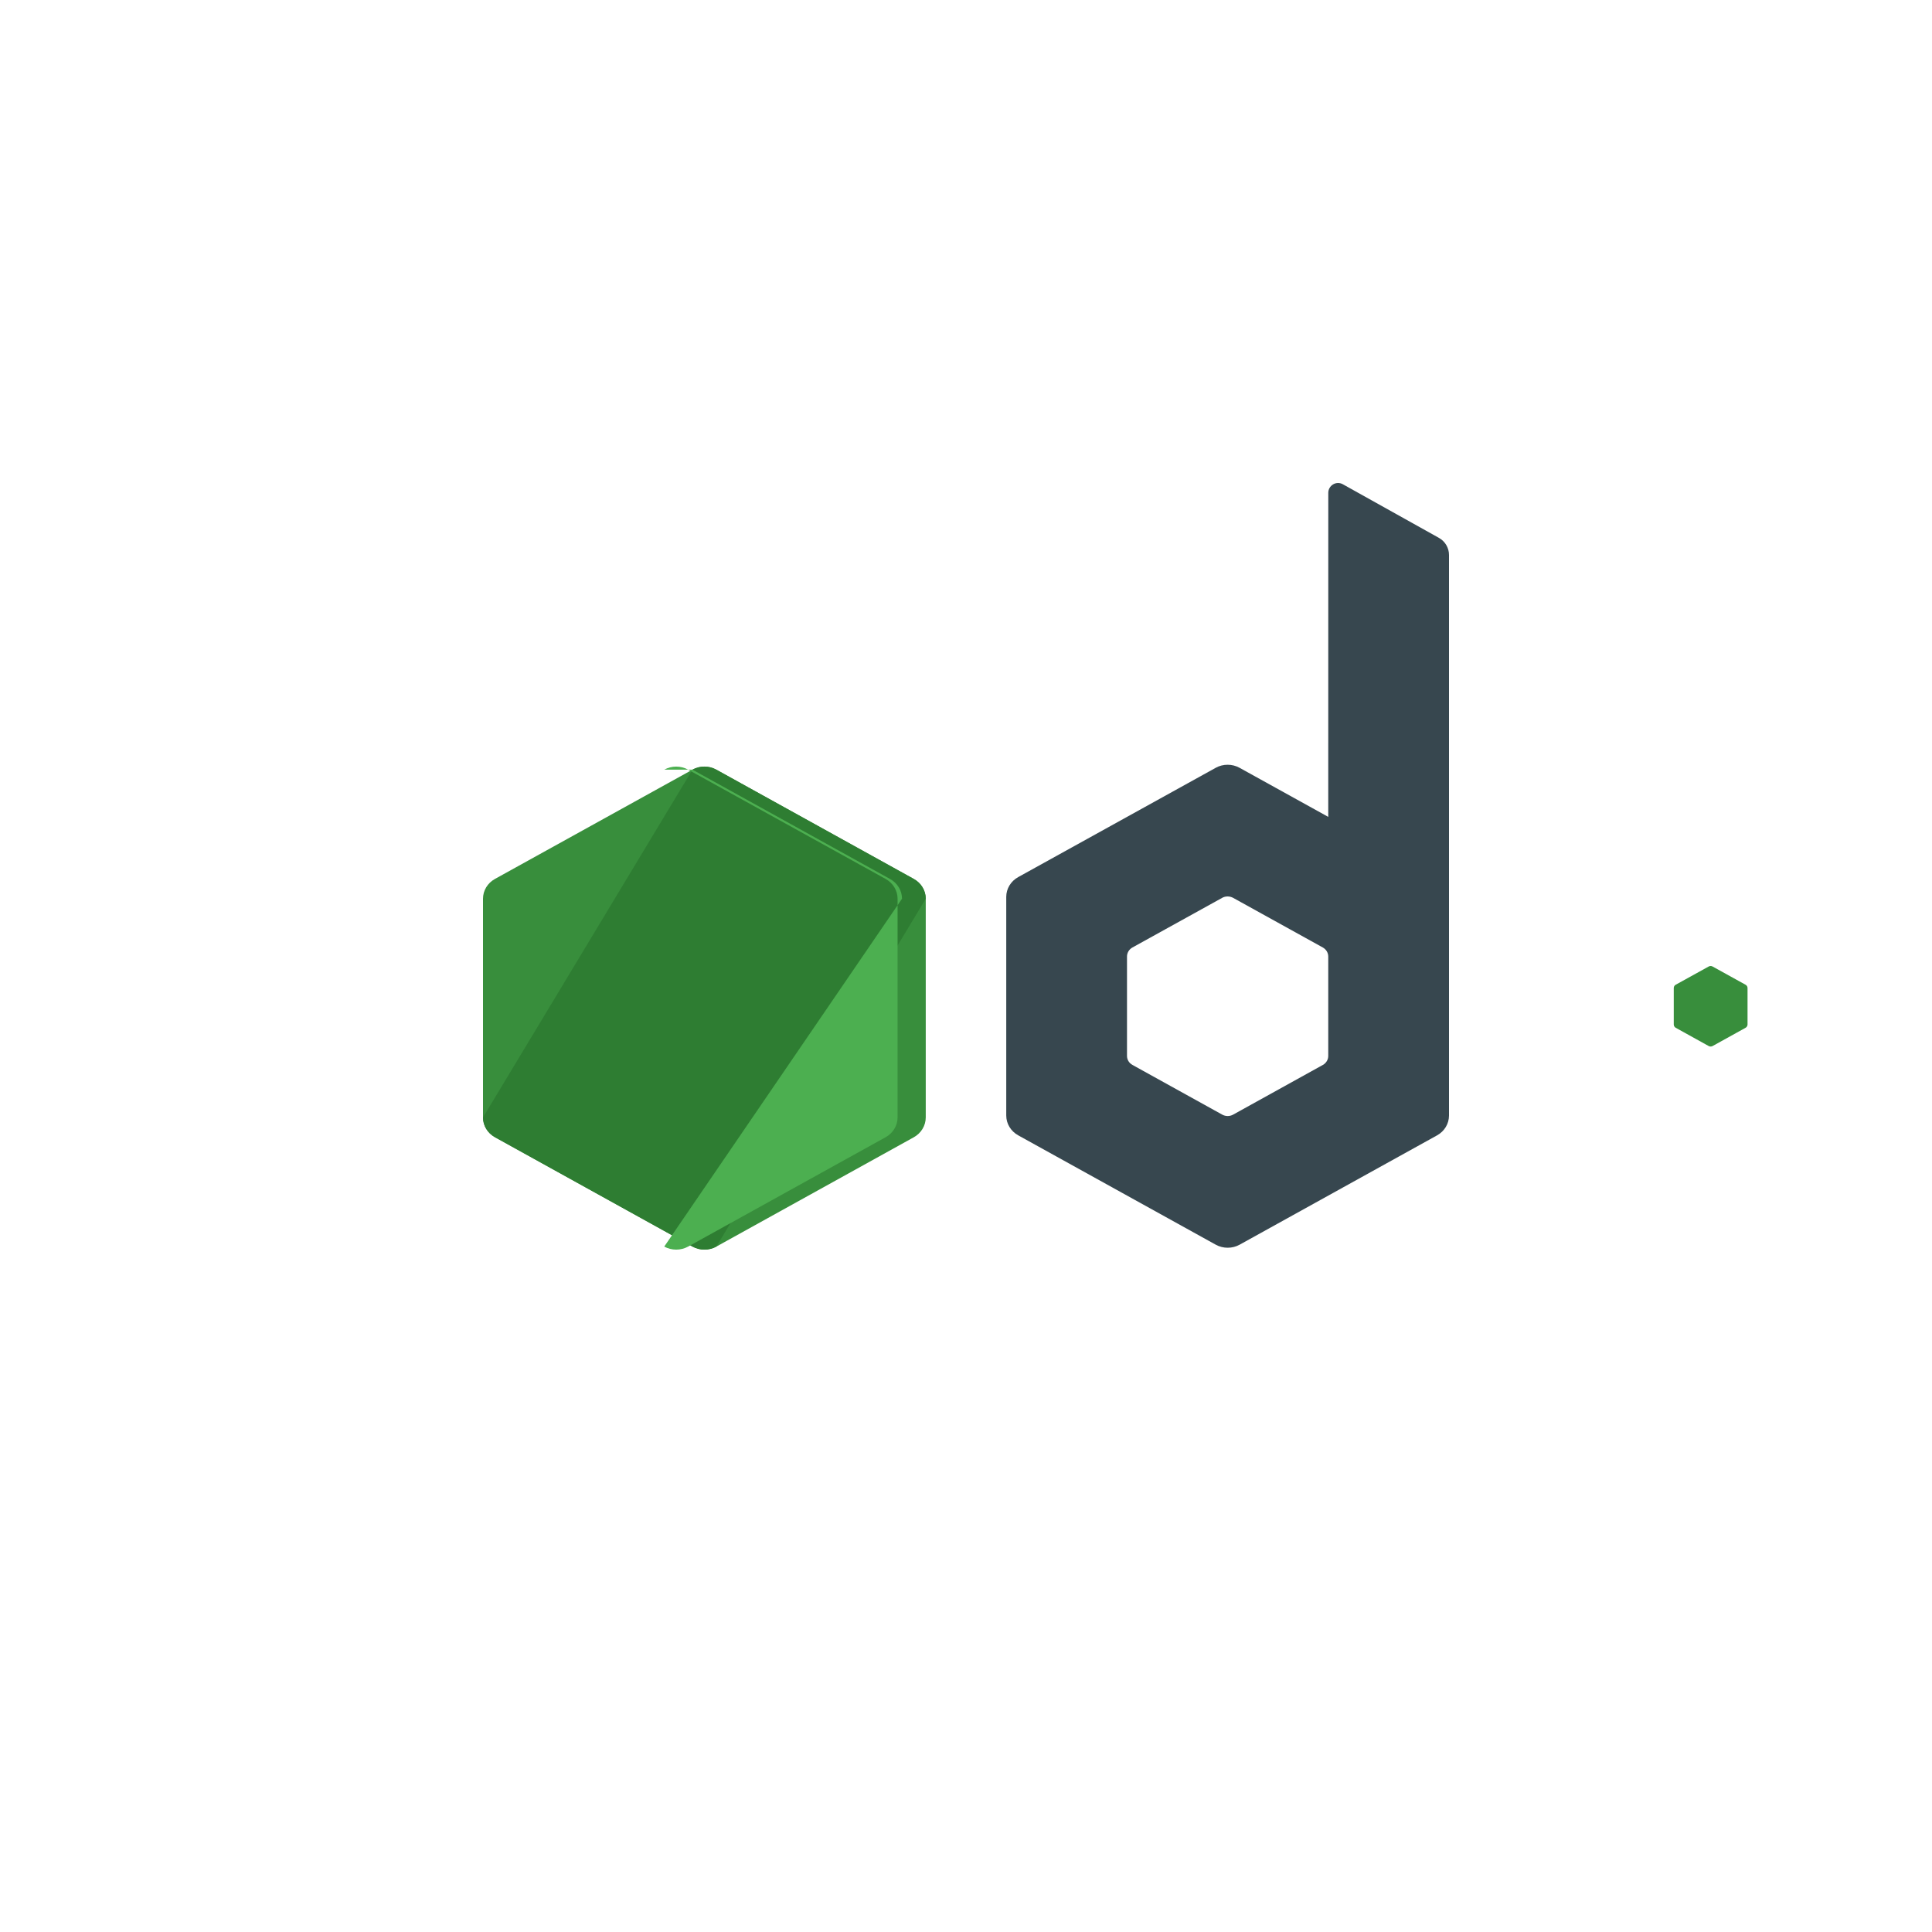
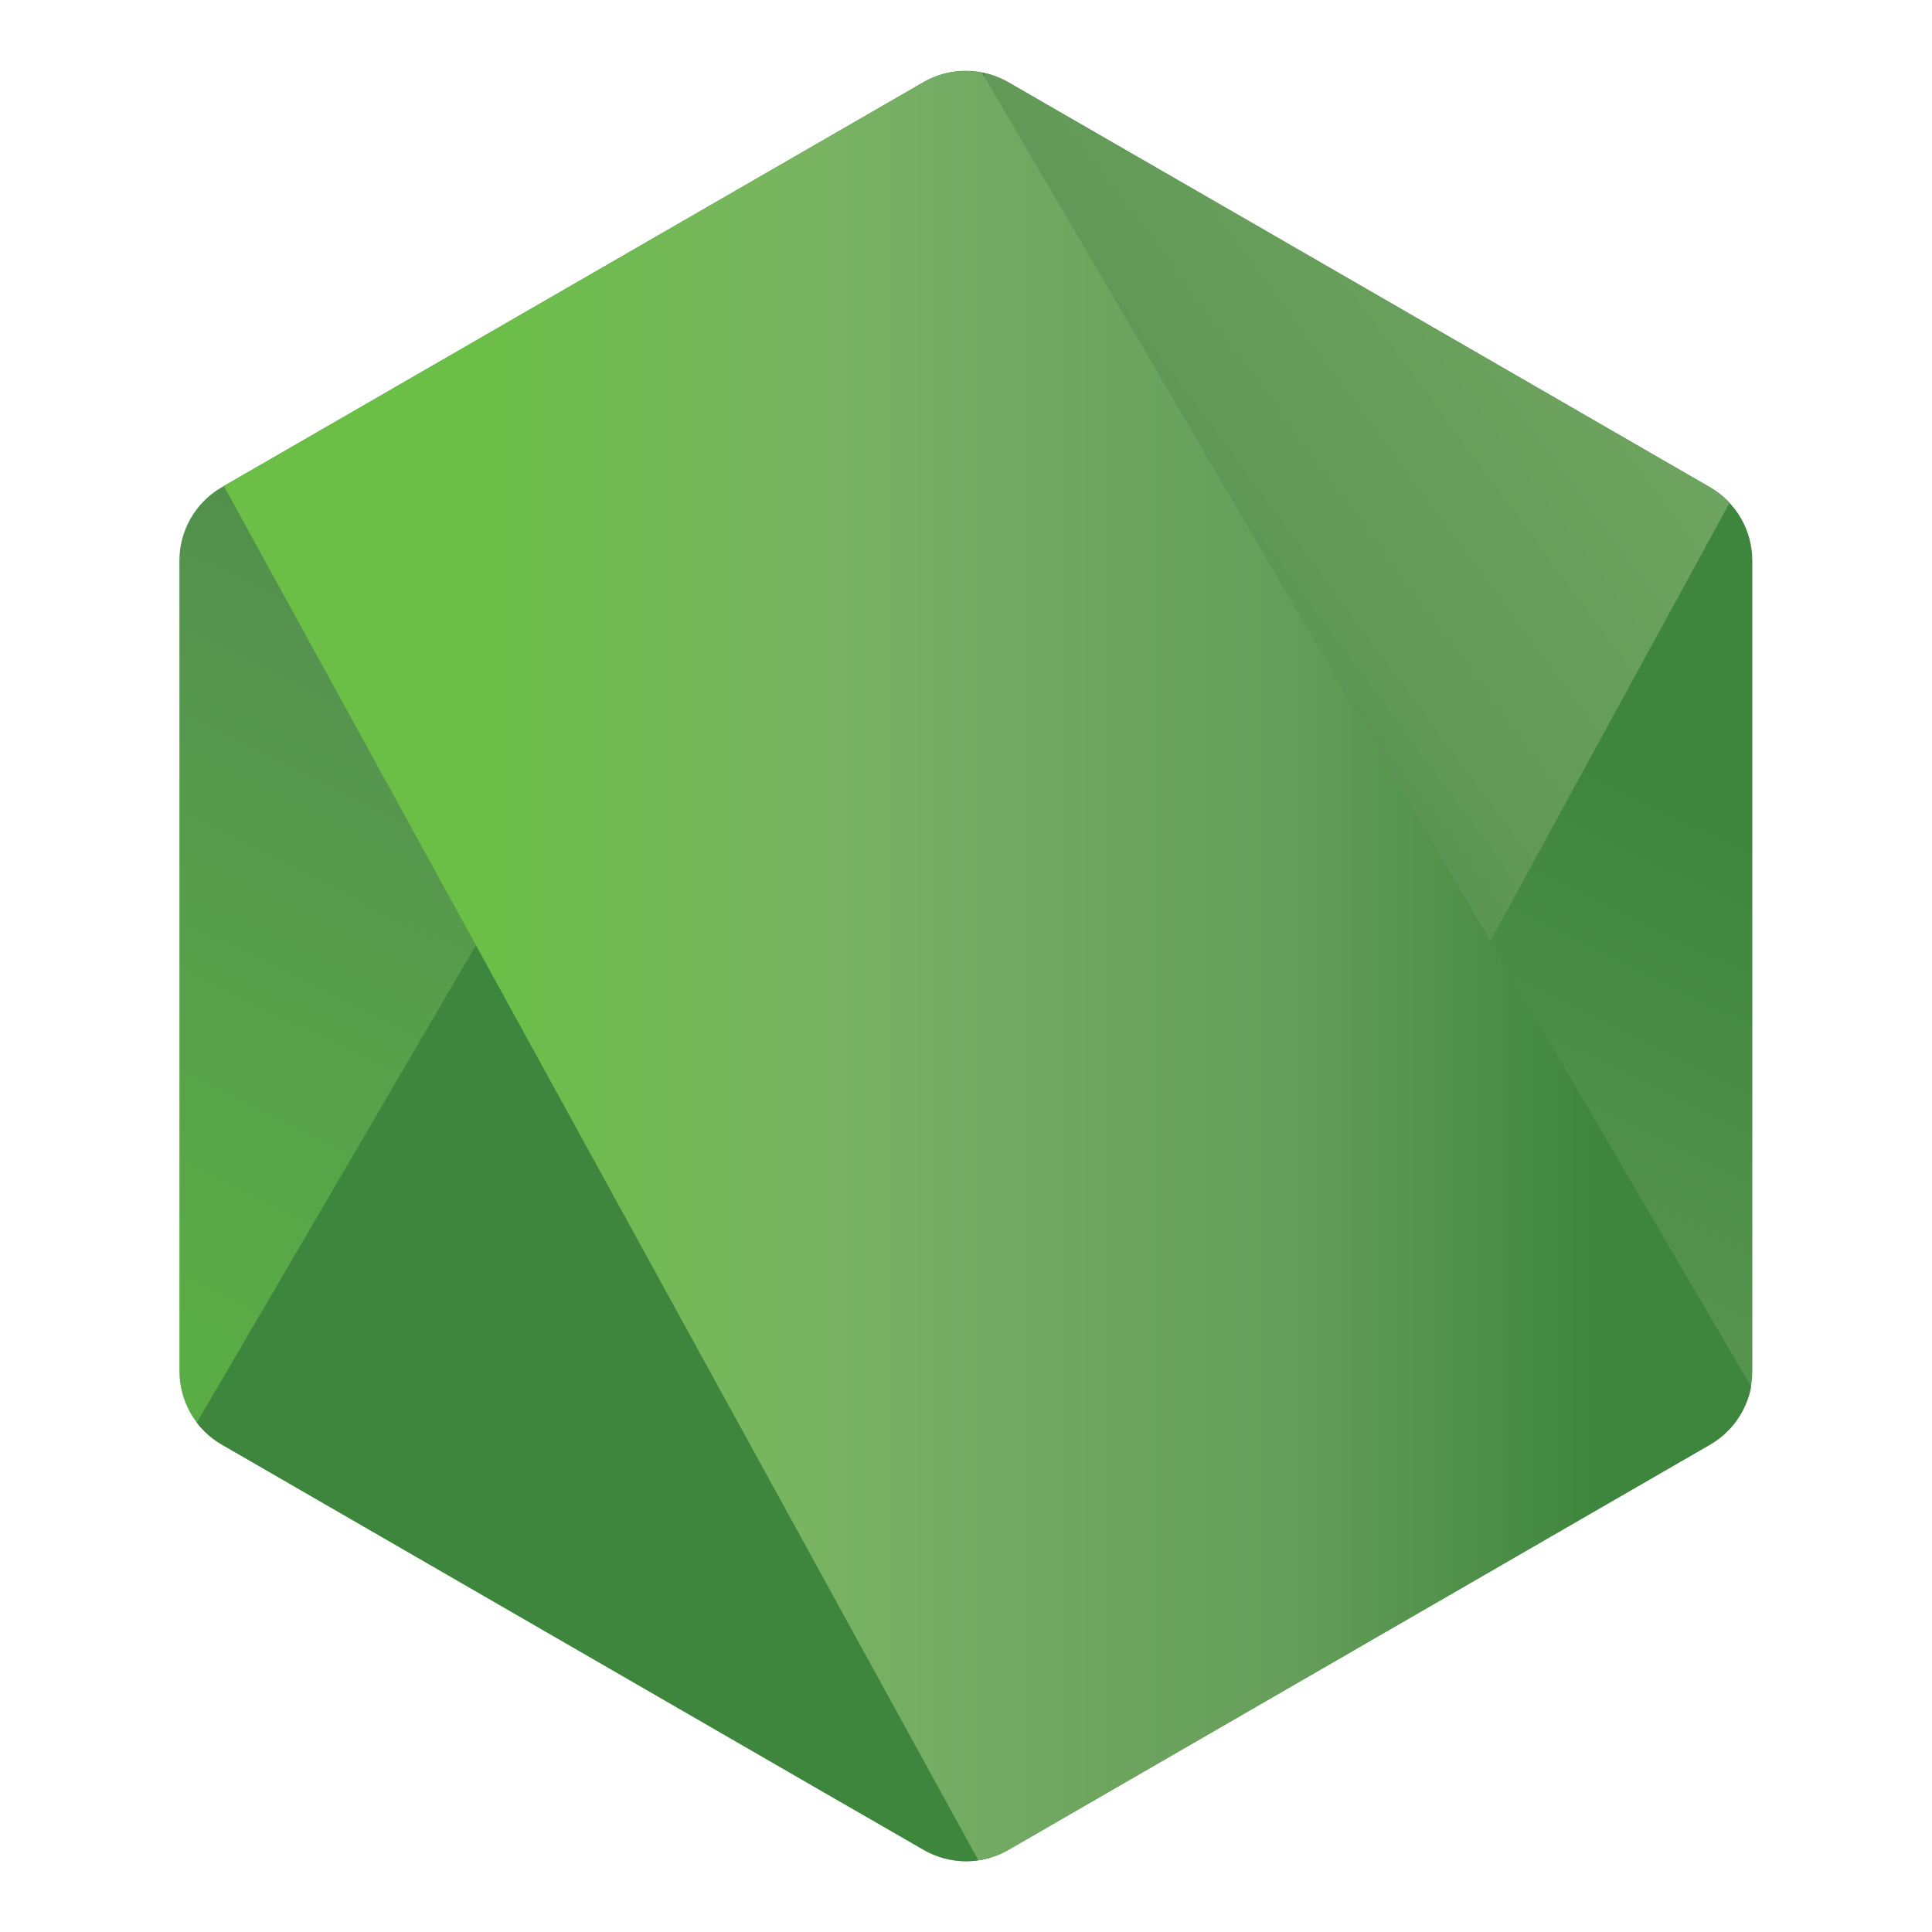
- <svg xmlns="http://www.w3.org/2000/svg" viewBox="0 0 48 48" width="48px" height="48px">
-   <path fill="#388e3c" d="M17.204 19.122l-4.907 2.715C12.113 21.938 12 22.126 12 22.329v5.433c0 .203.113.39.297.492l4.908 2.717c.183.101.41.101.593 0l4.907-2.717C22.887 28.152 23 27.965 23 27.762v-5.433c0-.203-.113-.39-.297-.492l-4.906-2.715c-.184-.102-.41-.102-.593 0M42.451 24.013l-.818.452c-.031.017-.049.048-.049.082v.906c0 .034.019.065.049.082l.818.453c.031.017.068.017.099 0l.818-.453c.03-.017.049-.048.049-.082v-.906c0-.034-.019-.065-.05-.082l-.818-.452C42.534 24.004 42.517 24 42.5 24S42.466 24.004 42.451 24.013" />
-   <path fill="#37474f" d="M35.751,13.364l-2.389-1.333c-0.075-0.042-0.167-0.041-0.241,0.003 c-0.074,0.044-0.12,0.123-0.12,0.209L33,20.295l-2.203-1.219C30.705,19.025,30.602,19,30.5,19c-0.102,0-0.205,0.025-0.297,0.076 h0.001l-4.907,2.715C25.113,21.892,25,22.08,25,22.282v5.433c0,0.203,0.113,0.39,0.297,0.492l4.908,2.717 c0.183,0.101,0.41,0.101,0.593,0l4.907-2.717C35.887,28.106,36,27.918,36,27.715V13.788C36,13.612,35.904,13.45,35.751,13.364z M32.866,26.458l-2.23,1.235c-0.083,0.046-0.186,0.046-0.269,0l-2.231-1.235C28.051,26.412,28,26.326,28,26.234v-2.47 c0-0.092,0.051-0.177,0.135-0.224l2.231-1.234h-0.001c0.042-0.023,0.088-0.034,0.135-0.034c0.047,0,0.093,0.012,0.135,0.034 l2.23,1.234C32.949,23.587,33,23.673,33,23.765v2.47C33,26.326,32.949,26.412,32.866,26.458z" />
-   <path fill="#2e7d32" d="M17.204,19.122L12,27.762c0,0.203,0.113,0.39,0.297,0.492l4.908,2.717 c0.183,0.101,0.41,0.101,0.593,0L23,22.329c0-0.203-0.113-0.39-0.297-0.492l-4.906-2.715c-0.184-0.102-0.41-0.102-0.593,0" />
-   <path fill="#4caf50" d="M17.204,19.122l4.907,2.715C22.297,21.938,22.41,22.126,22.41,22.329l-5.907,8.642 c0.183,0.101,0.41,0.101,0.593,0l4.907-2.717C22.187,28.152,22.3,27.965,22.3,27.762v-5.433c0-0.203-0.113-0.39-0.297-0.492 l-4.906-2.715c-0.184-0.102-0.41-0.102-0.593,0" />
+ <svg xmlns="http://www.w3.org/2000/svg" width="800px" height="800px" viewBox="-3.8 -1.5 40.921 40.921">
+   <defs>
+     <linearGradient id="b" x1="271.97" x2="211.104" y1="217.606" y2="341.772" gradientUnits="userSpaceOnUse">
+       <stop offset=".3" stop-color="#3e863d" />
+       <stop offset=".5" stop-color="#55934f" />
+       <stop offset=".8" stop-color="#5aad45" />
+     </linearGradient>
+     <linearGradient id="d" x1="186.484" x2="297.349" y1="321.381" y2="239.465" gradientUnits="userSpaceOnUse">
+       <stop offset=".57" stop-color="#3e863d" />
+       <stop offset=".72" stop-color="#619857" />
+       <stop offset="1" stop-color="#76ac64" />
+     </linearGradient>
+     <linearGradient id="f" x1="197.051" x2="288.72" y1="279.652" y2="279.652" gradientUnits="userSpaceOnUse">
+       <stop offset=".16" stop-color="#6bbf47" />
+       <stop offset=".38" stop-color="#79b461" />
+       <stop offset=".47" stop-color="#75ac64" />
+       <stop offset=".7" stop-color="#659e5a" />
+       <stop offset=".9" stop-color="#3e863d" />
+     </linearGradient>
+     <clipPath id="a">
+       <path d="m239.03 226.605-42.13 24.317a5.085 5.085 0 0 0-2.546 4.406v48.668c0 1.817.968 3.496 2.546 4.406l42.133 24.336a5.1 5.1 0 0 0 5.09 0l42.126-24.336a5.096 5.096 0 0 0 2.54-4.406v-48.668c0-1.816-.97-3.496-2.55-4.406l-42.12-24.317a5.123 5.123 0 0 0-5.1 0" />
+     </clipPath>
+     <clipPath id="c">
+       <path d="M195.398 307.086c.403.523.907.976 1.5 1.316l36.14 20.875 6.02 3.46c.9.52 1.926.74 2.934.665.336-.027.672-.09 1-.183l44.434-81.36c-.34-.37-.738-.68-1.184-.94l-27.586-15.93-14.582-8.39a5.318 5.318 0 0 0-1.32-.53zm0 0" />
+     </clipPath>
+     <clipPath id="e">
+       <path d="M241.066 225.953a5.14 5.14 0 0 0-2.035.652l-42.01 24.247 45.3 82.51c.63-.09 1.25-.3 1.81-.624l42.13-24.336a5.105 5.105 0 0 0 2.46-3.476l-46.18-78.89a5.29 5.29 0 0 0-1.03-.102l-.42.02" />
+     </clipPath>
+   </defs>
+   <g clip-path="url(#a)" transform="translate(-68.564 -79.701) scale(.35278)">
+     <path fill="url(#b)" d="m331.363 246.793-118.715-58.19-60.87 124.174L270.49 370.97zm0 0" />
+   </g>
+   <g clip-path="url(#c)" transform="translate(-68.564 -79.701) scale(.35278)">
+     <path fill="url(#d)" d="m144.07 264.004 83.825 113.453 110.86-81.906-83.83-113.45zm0 0" />
+   </g>
+   <g clip-path="url(#e)" transform="translate(-68.564 -79.701) scale(.35278)">
+     <path fill="url(#f)" d="M197.02 225.934v107.43h91.683v-107.43zm0 0" />
+   </g>
</svg>
